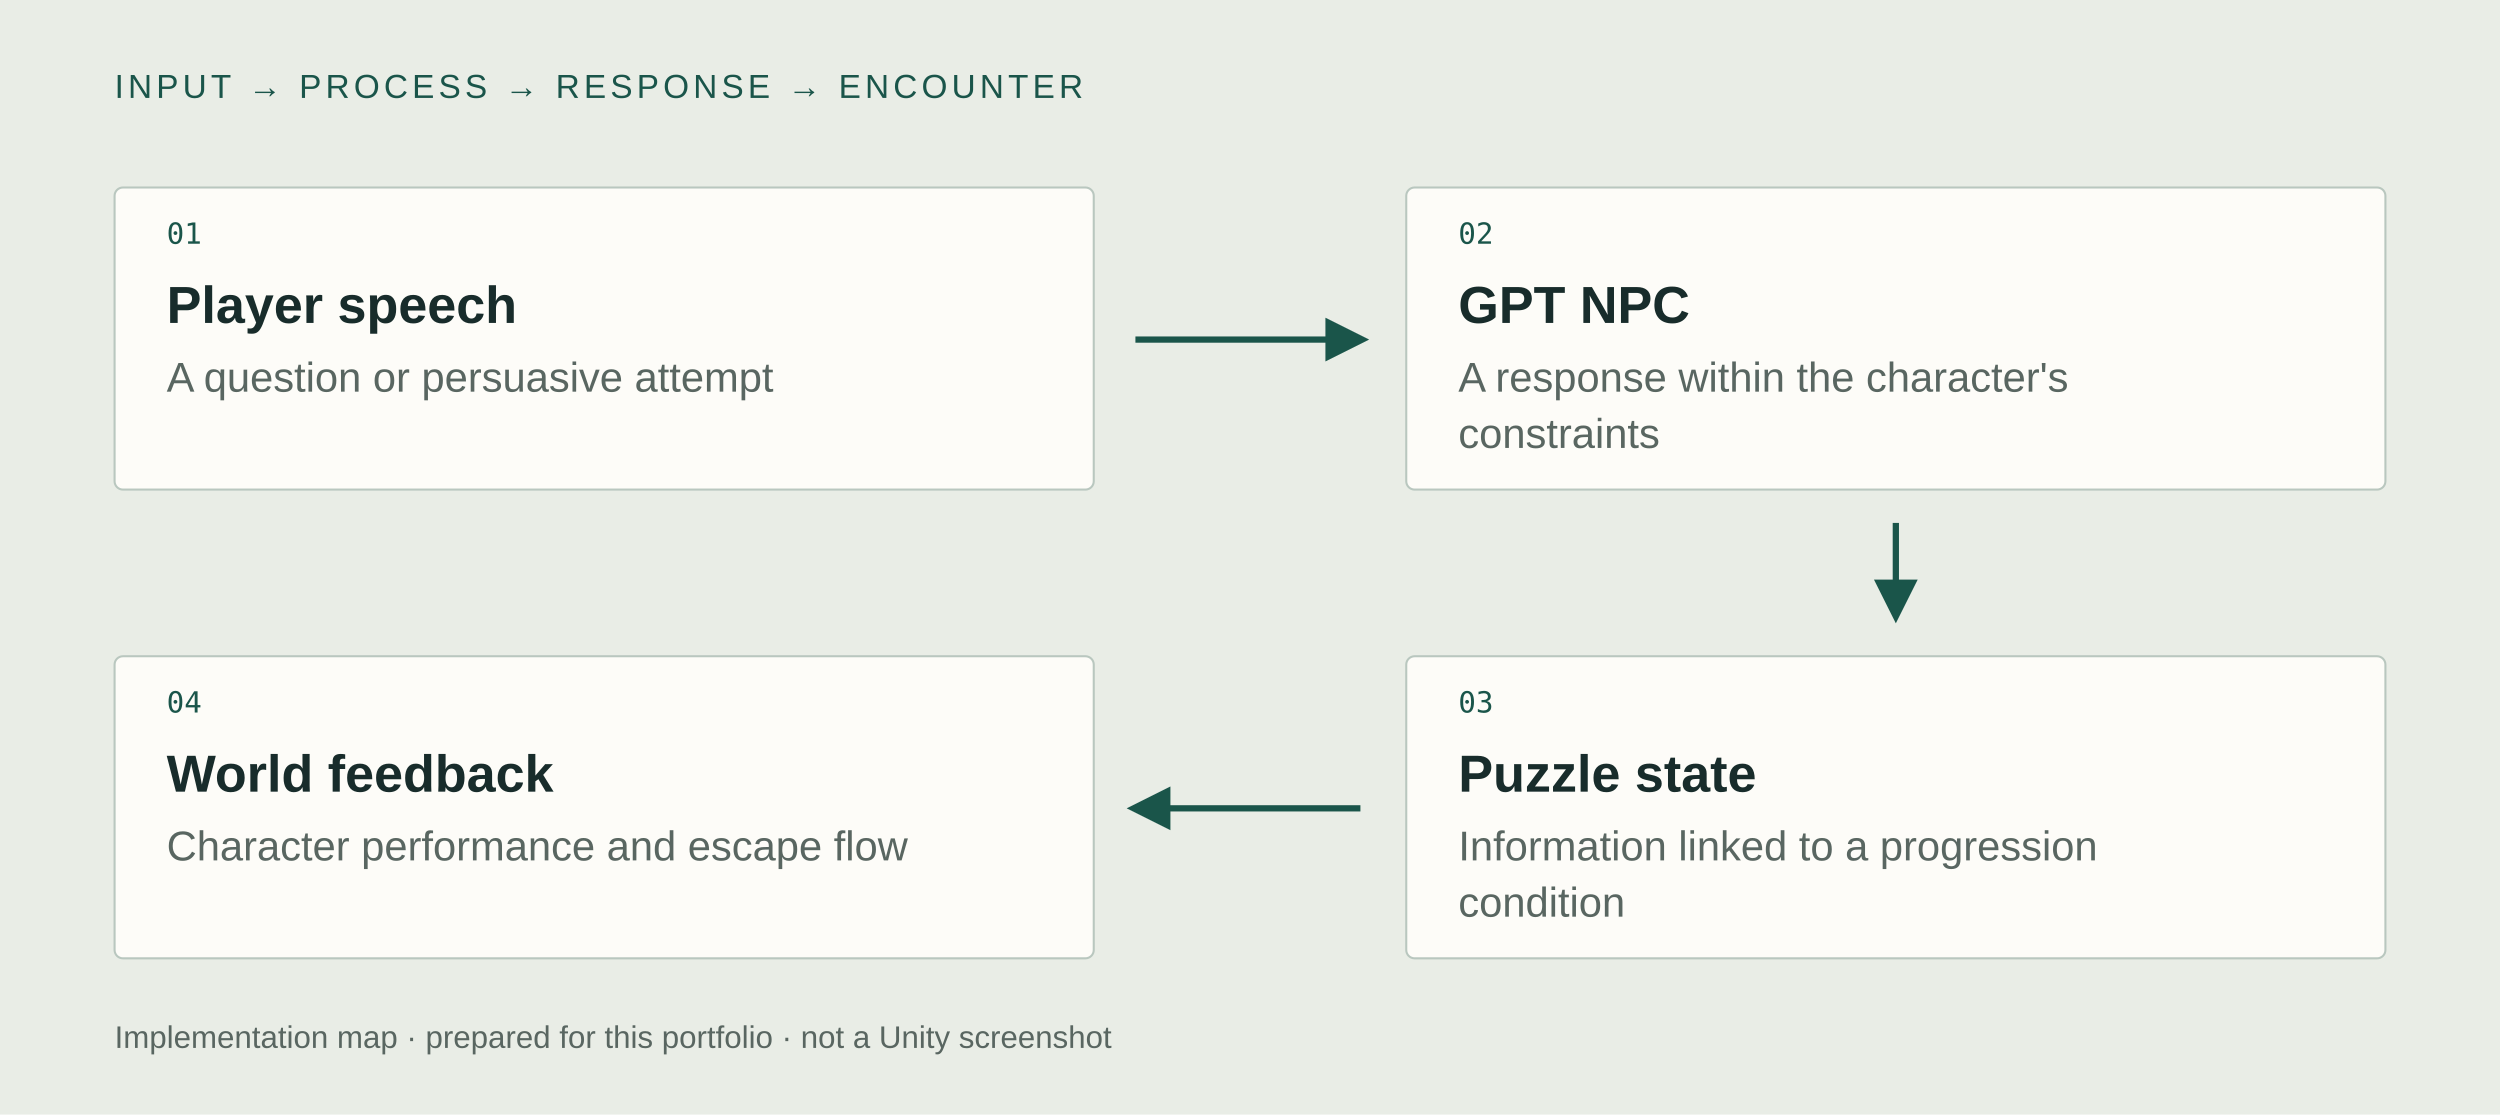
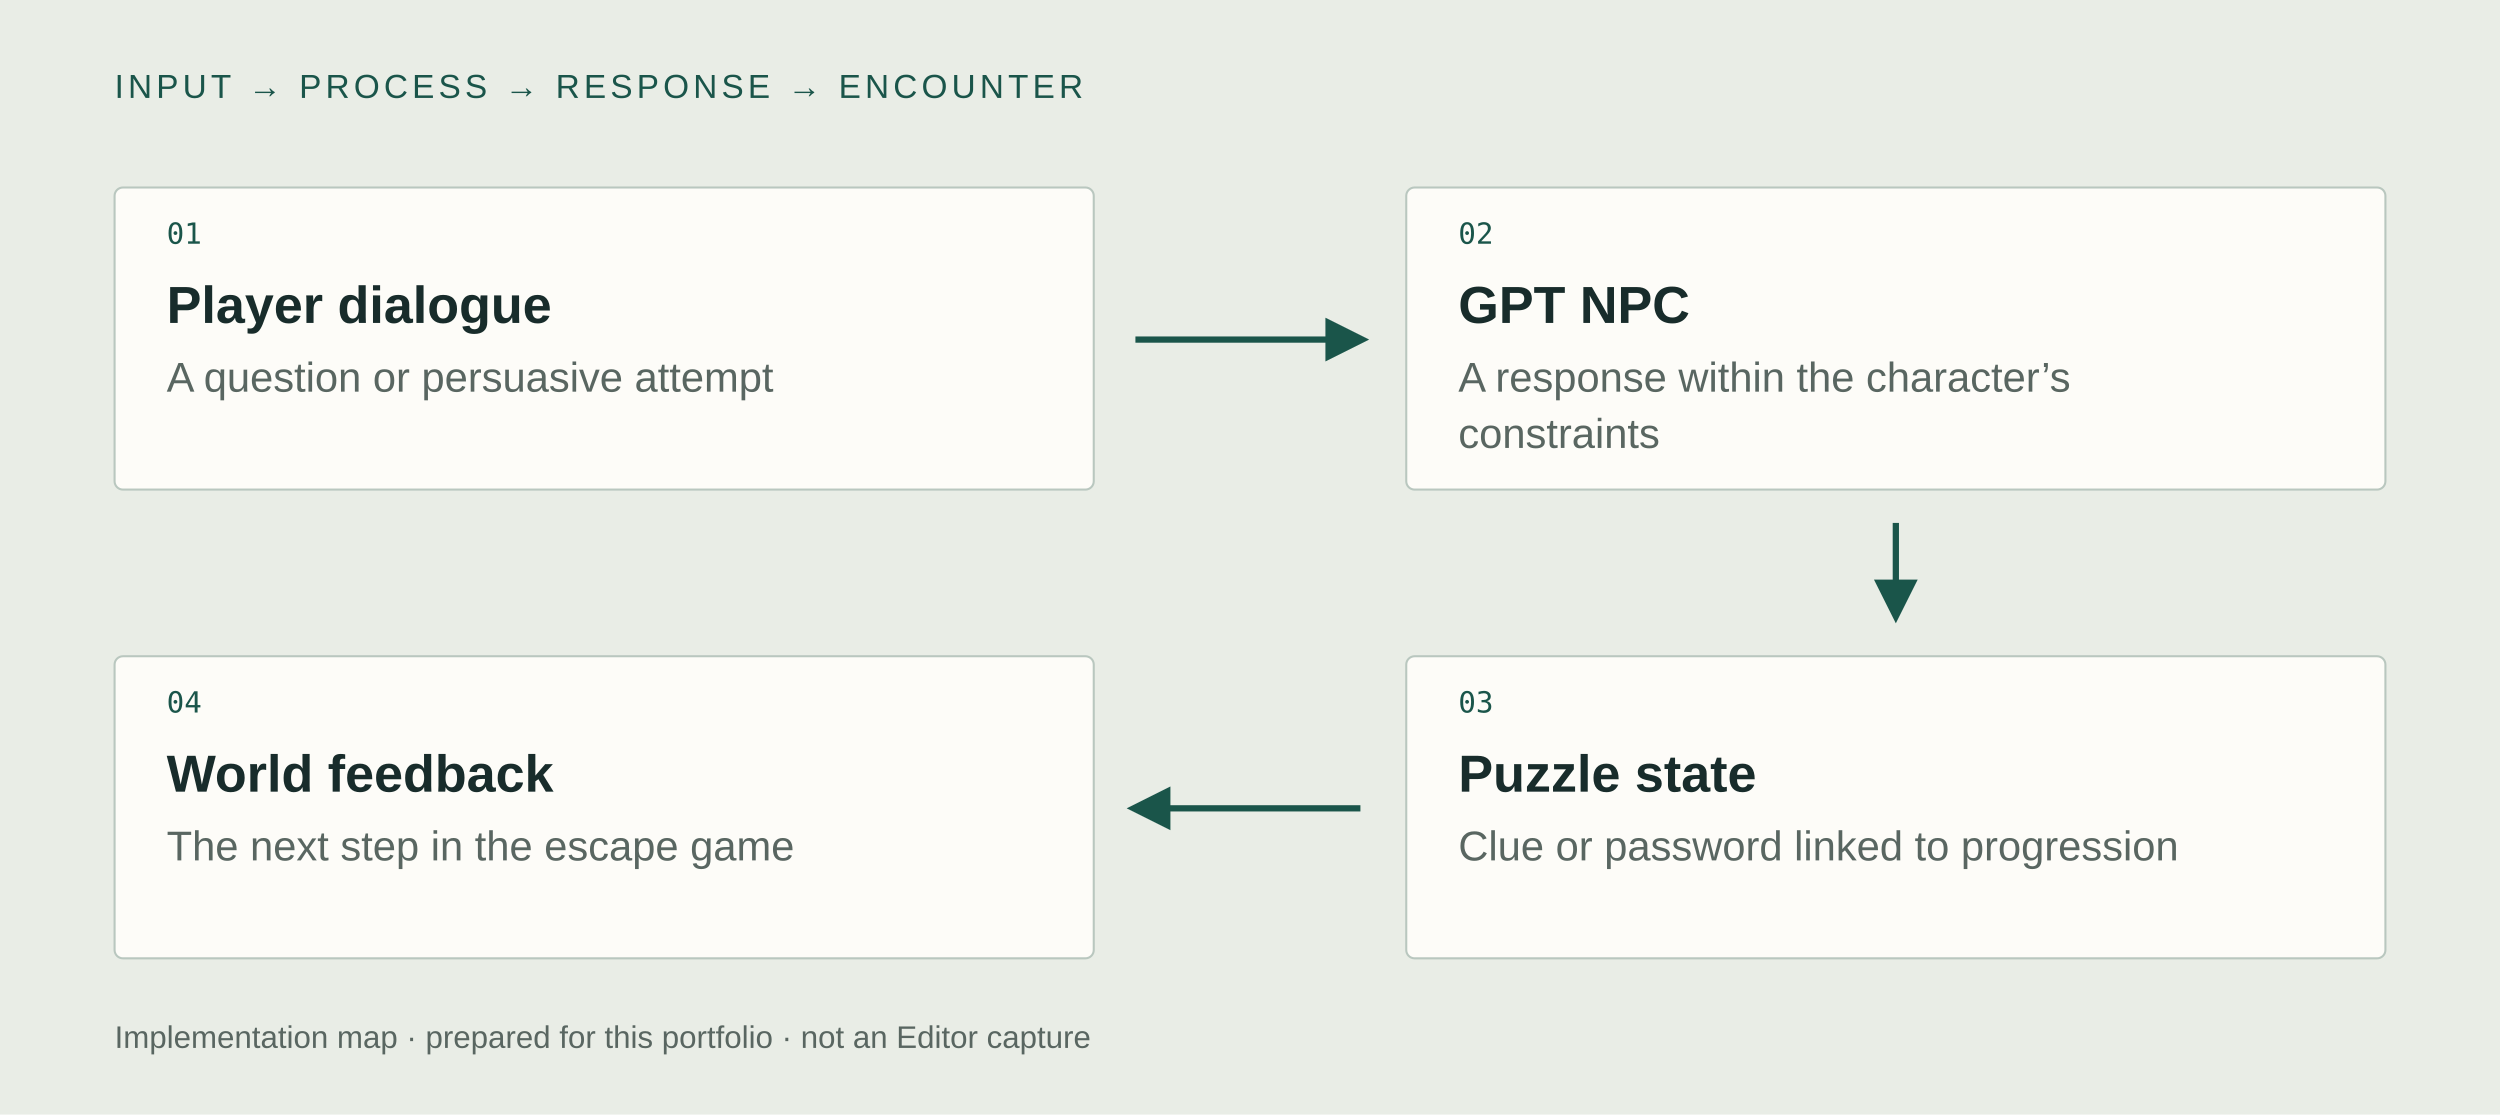
<svg xmlns="http://www.w3.org/2000/svg" viewBox="0 0 1200 535" role="img" aria-labelledby="title description">
  <defs>
    <marker id="arrow" viewBox="0 0 10 10" refX="8" refY="5" markerWidth="7" markerHeight="7" orient="auto-start-reverse">
      <path d="M 0 0 L 10 5 L 0 10 z" fill="#1a554a" />
    </marker>
  </defs>
  <rect width="1200" height="535" fill="#e9ede6" />
  <g font-family="Arial,Helvetica,sans-serif">
    <text x="55" y="47" fill="#1a554a" font-size="16" letter-spacing="2">INPUT → PROCESS → RESPONSE → ENCOUNTER</text>
    <g>
      <rect x="55" y="90" width="470" height="145" rx="4" fill="#fdfcf8" stroke="#b9c7bf" />
      <text x="80" y="117" fill="#1a554a" font-size="14" font-family="monospace">01</text>
-       <text x="80" y="155" fill="#182c2b" font-size="25" font-weight="600">Player speech</text>
+       <text x="80" y="155" fill="#182c2b" font-size="25" font-weight="600">Player dialogue</text>
      <text x="80" y="188" fill="#596661" font-size="20">
        <tspan x="80" dy="0">A question or persuasive attempt</tspan>
      </text>
    </g>
    <g>
      <rect x="675" y="90" width="470" height="145" rx="4" fill="#fdfcf8" stroke="#b9c7bf" />
      <text x="700" y="117" fill="#1a554a" font-size="14" font-family="monospace">02</text>
      <text x="700" y="155" fill="#182c2b" font-size="25" font-weight="600">GPT NPC</text>
      <text x="700" y="188" fill="#596661" font-size="20">
-         <tspan x="700" dy="0">A response within the character's</tspan>
+         <tspan x="700" dy="0">A response within the character’s</tspan>
        <tspan x="700" dy="27">constraints</tspan>
      </text>
    </g>
    <g>
      <rect x="675" y="315" width="470" height="145" rx="4" fill="#fdfcf8" stroke="#b9c7bf" />
      <text x="700" y="342" fill="#1a554a" font-size="14" font-family="monospace">03</text>
      <text x="700" y="380" fill="#182c2b" font-size="25" font-weight="600">Puzzle state</text>
      <text x="700" y="413" fill="#596661" font-size="20">
-         <tspan x="700" dy="0">Information linked to a progression</tspan>
-         <tspan x="700" dy="27">condition</tspan>
+         <tspan x="700" dy="0">Clue or password linked to progression</tspan>
      </text>
    </g>
    <g>
      <rect x="55" y="315" width="470" height="145" rx="4" fill="#fdfcf8" stroke="#b9c7bf" />
      <text x="80" y="342" fill="#1a554a" font-size="14" font-family="monospace">04</text>
      <text x="80" y="380" fill="#182c2b" font-size="25" font-weight="600">World feedback</text>
      <text x="80" y="413" fill="#596661" font-size="20">
-         <tspan x="80" dy="0">Character performance and escape flow</tspan>
+         <tspan x="80" dy="0">The next step in the escape game</tspan>
      </text>
    </g>
    <g fill="none" stroke="#1a554a" stroke-width="3" marker-end="url(#arrow)">
      <path d="M 545 163 H 653" />
      <path d="M 910 251 V 295" />
      <path d="M 653 388 H 545" />
    </g>
-     <text x="55" y="503" fill="#596661" font-size="15">Implementation map · prepared for this portfolio · not a Unity screenshot</text>
+     <text x="55" y="503" fill="#596661" font-size="15">Implementation map · prepared for this portfolio · not an Editor capture</text>
  </g>
</svg>
